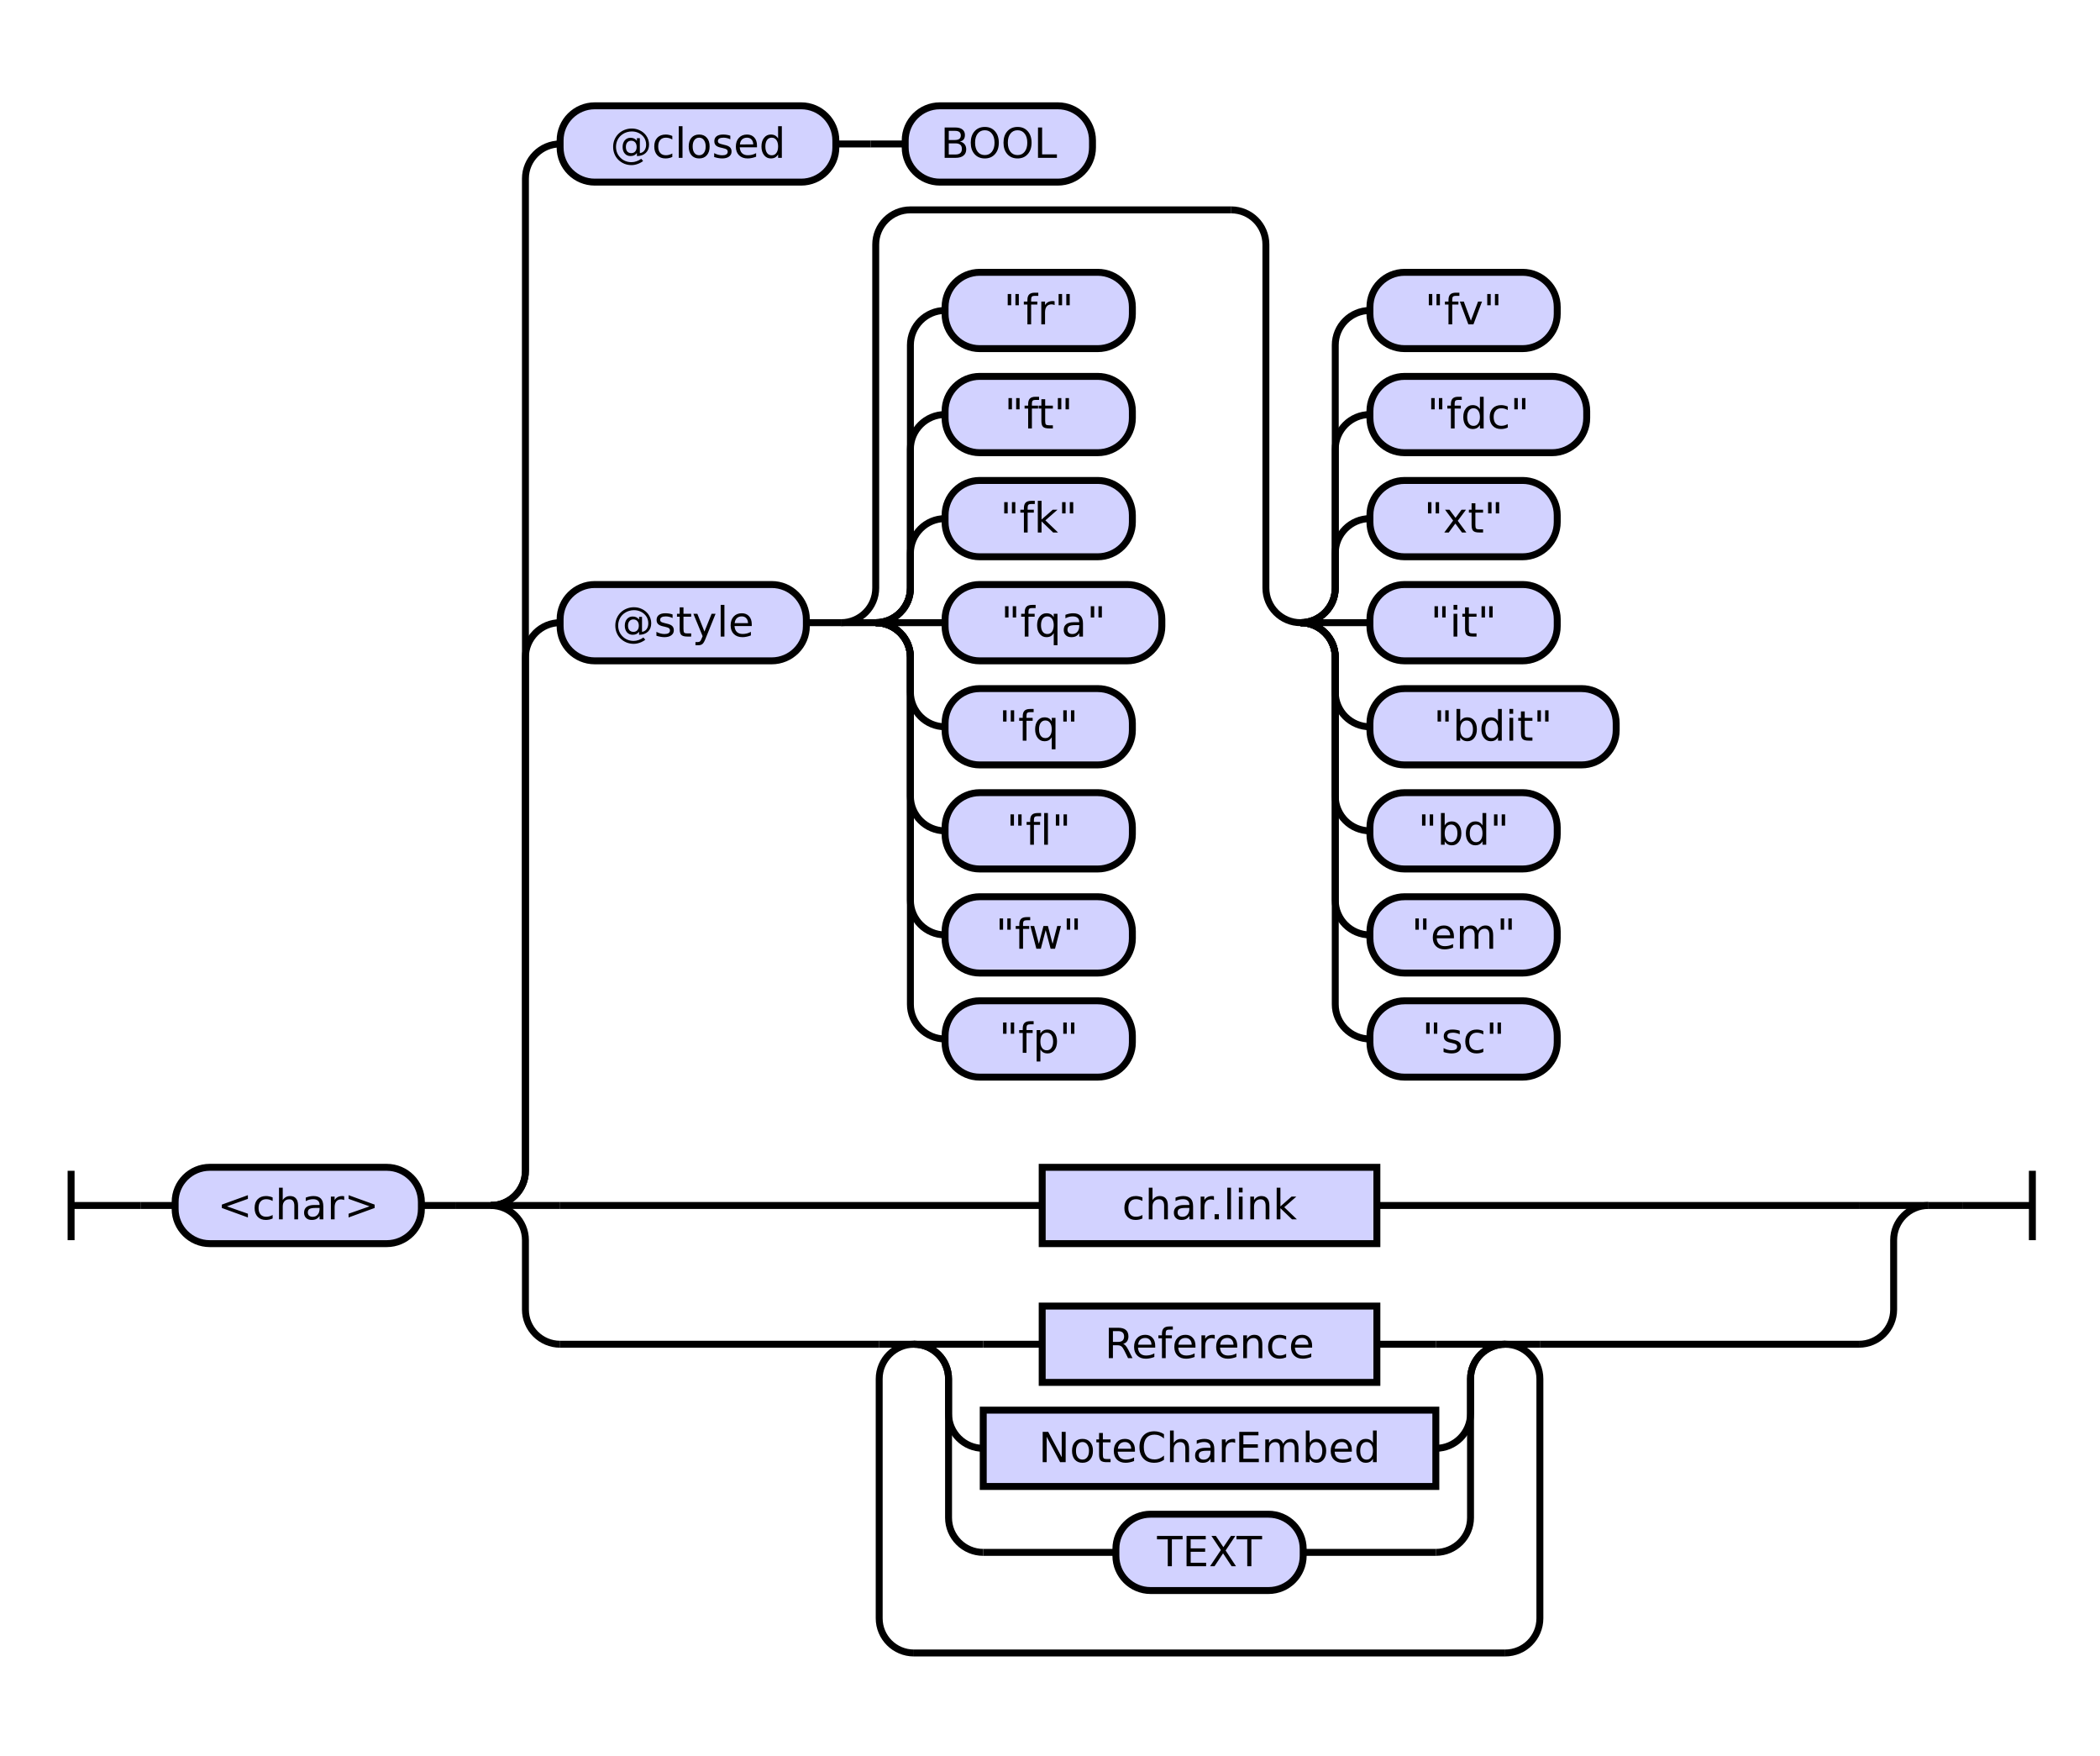
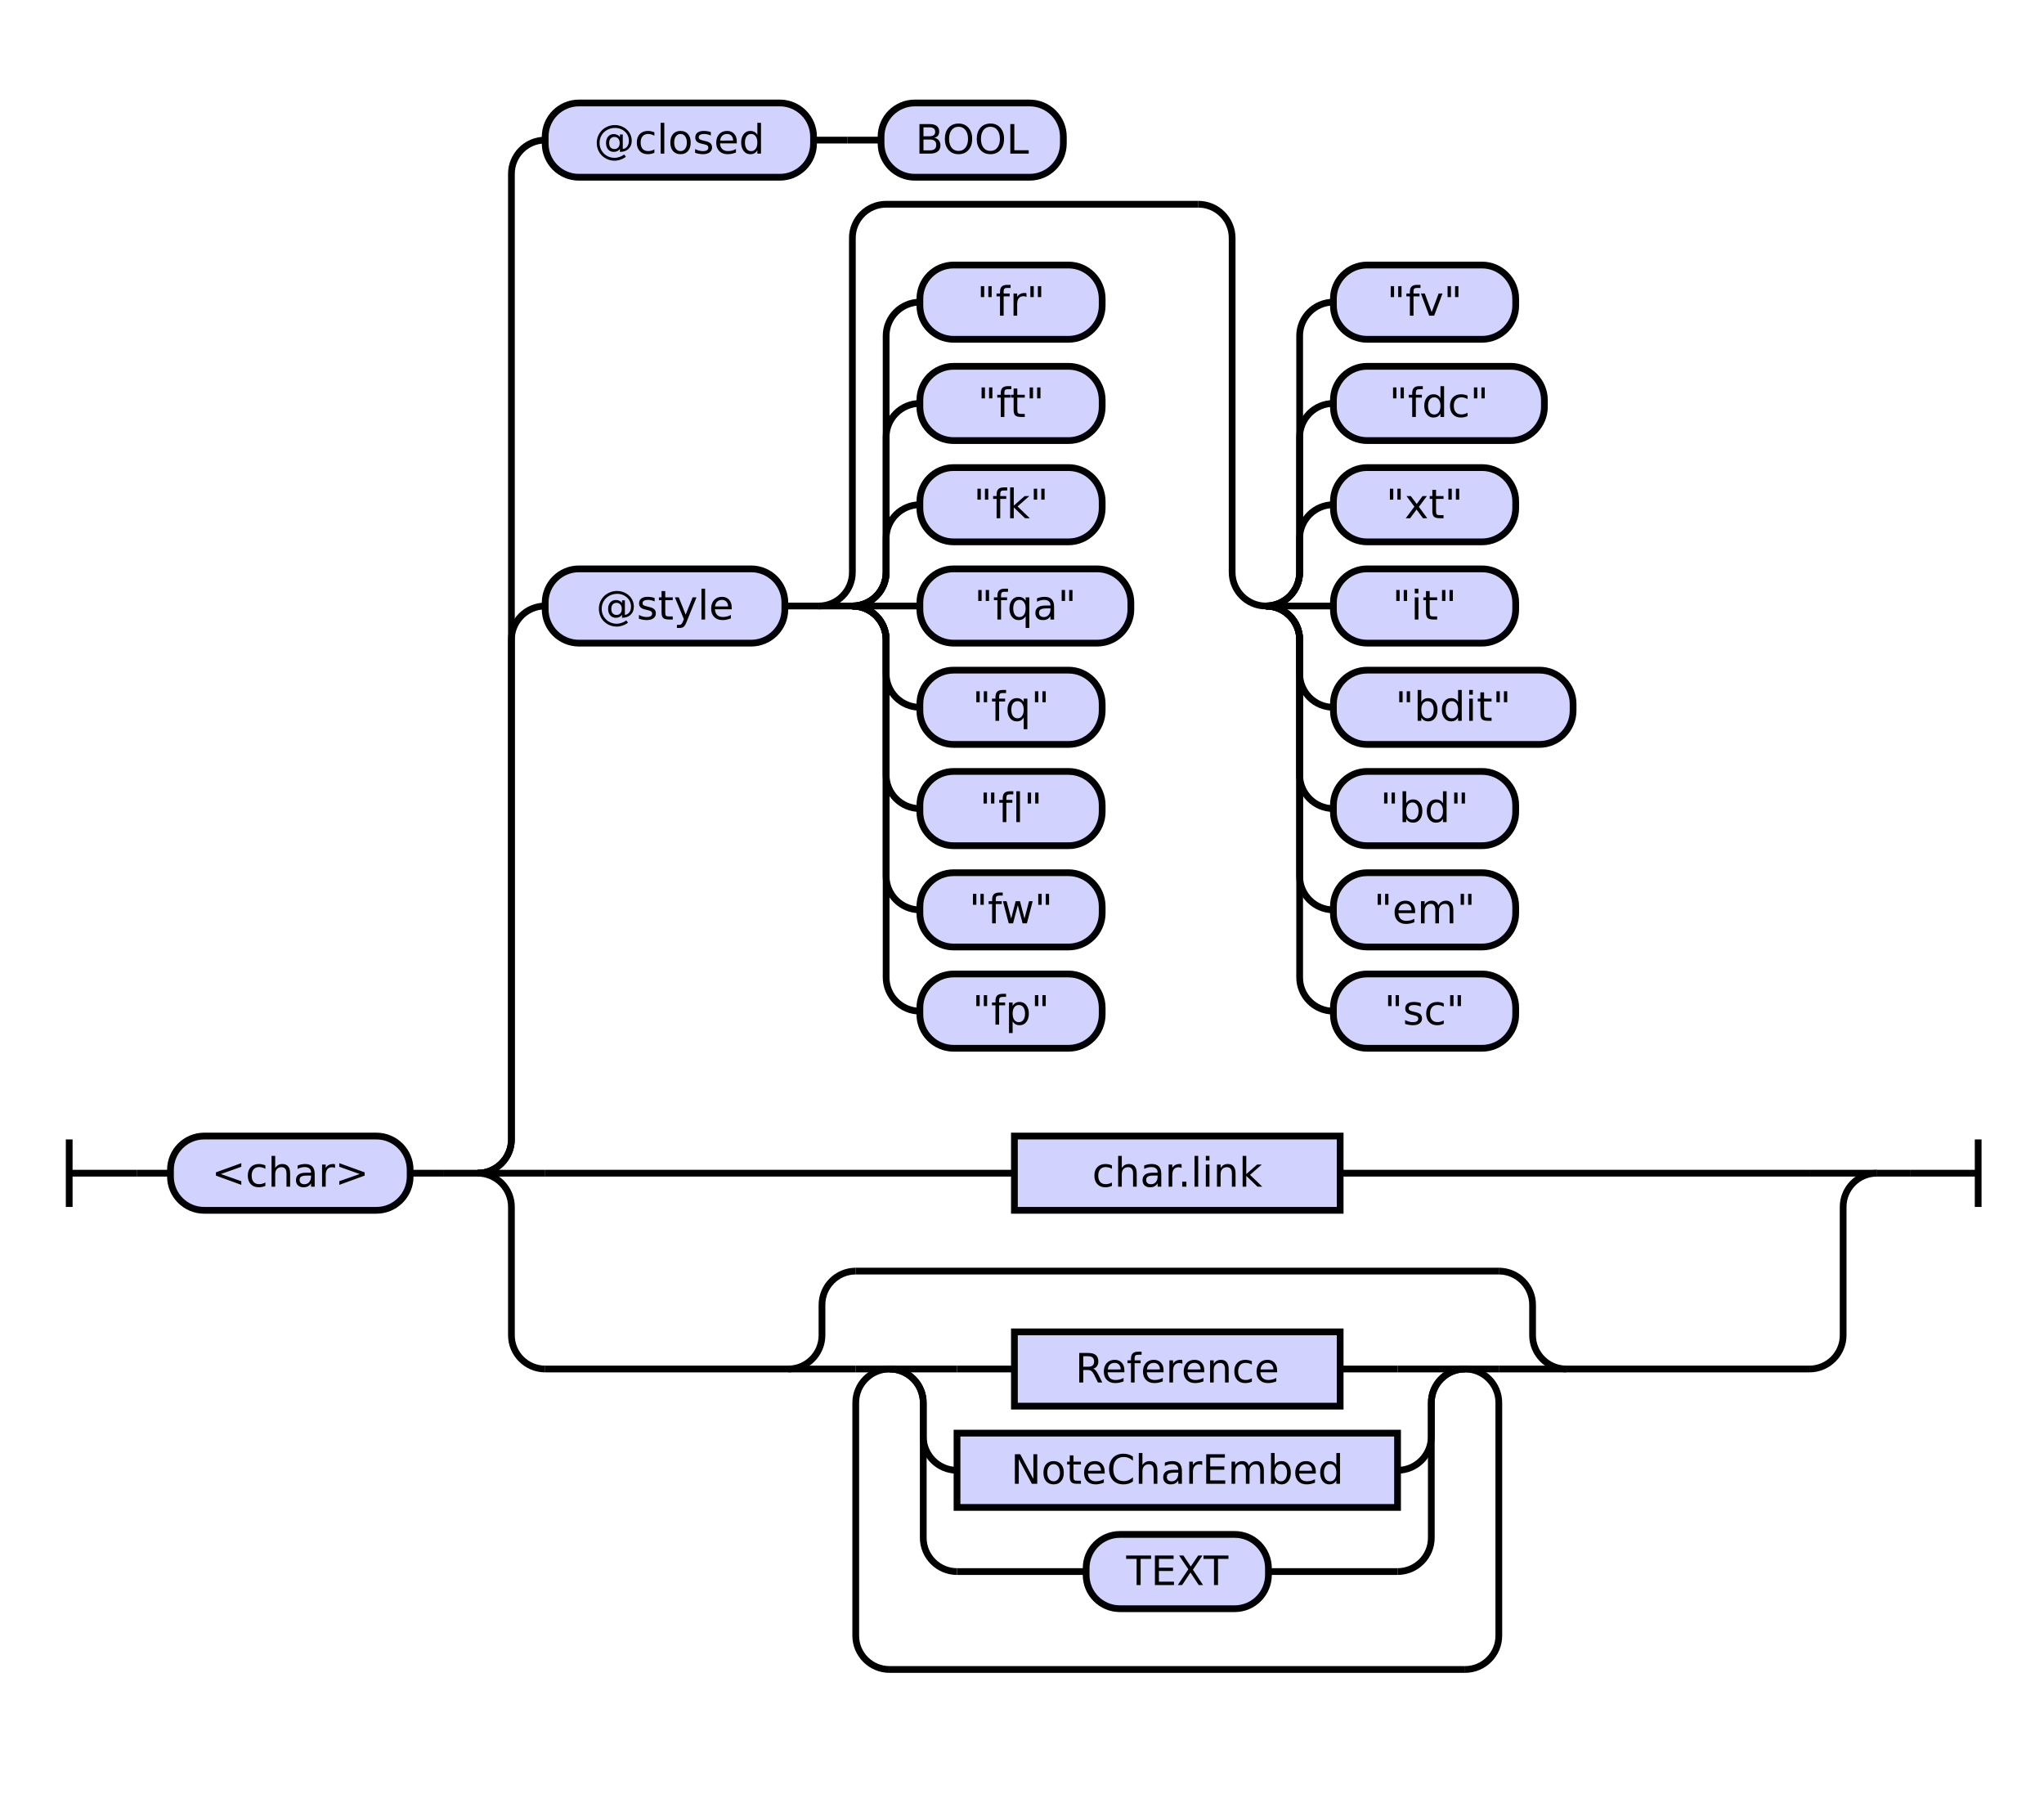
- <svg xmlns="http://www.w3.org/2000/svg" class="railroad-diagram" height="506" viewBox="0 0 605.5 506" width="605.5">
+ <svg xmlns="http://www.w3.org/2000/svg" class="railroad-diagram" height="534" viewBox="0 0 605.5 534" width="605.5">
  <g transform="translate(.5 .5)">
    <style>/*  */

    svg.railroad-diagram {
        background-color:hsl(30,20%,95%);
    }
    svg.railroad-diagram path {
        stroke-width: 2;
        stroke: black;
        fill: none;
    }
    svg.railroad-diagram text {
        font-size: 12px;
        text-anchor: middle;
        font-family: DejaVu Sans;
    }
    svg.railroad-diagram text.label {
        text-anchor:start;
    }
    svg.railroad-diagram text.comment {
        font-family: DejaVu Sans;
        font-size: 14px;
    }
    svg.railroad-diagram rect{
        stroke-width: 2;
        stroke:black;
        fill: rgb(210, 210, 255);
    }
    svg.railroad-diagram rect.group-box {
        stroke: gray;
        stroke-dasharray: 10 5;
        fill: none;
    }
    .terminal {
        font-family: DejaVu Sans;
    }

/*  */
</style>
    <g>
      <path d="M 20 337 v 20 m 0 -10 h 20" />
    </g>
    <path d="M 40 347 h 10" />
    <g>
      <path d="M 50 347 h 0.0" />
      <path d="M 555.5 347 h 0.0" />
      <g>
        <path d="M 50.0 347 h 0.0" />
        <path d="M 555.5 347 h 0.0" />
        <g class="terminal ">
          <path d="M 50.0 347 h 0.0" />
          <path d="M 121.0 347 h 0.0" />
          <rect height="22" rx="10" ry="10" width="71.0" x="50.0" y="336" />
          <text x="85.5" y="351">&lt;char&gt;</text>
        </g>
        <path d="M 121.0 347 h 10" />
        <path d="M 131.0 347 h 10" />
        <g>
          <path d="M 141.0 347 h 0.0" />
          <path d="M 555.5 347 h 0.0" />
          <path d="M 141.0 347 a 10 10 0 0 0 10 -10 v -148 a 10 10 0 0 1 10 -10" />
          <g>
            <path d="M 161.0 179 h 0.0" />
            <path d="M 535.5 179 h 0.0" />
            <g class="terminal ">
              <path d="M 161.0 179 h 0.0" />
              <path d="M 232.0 179 h 0.0" />
              <rect height="22" rx="10" ry="10" width="71.0" x="161.0" y="168" />
              <text x="196.5" y="183">@style</text>
            </g>
            <path d="M 232.0 179 h 10" />
            <g>
              <path d="M 242.0 179 h 0.0" />
              <path d="M 535.5 179 h 0.0" />
              <path d="M 242.0 179 a 10 10 0 0 0 10 -10 v -99 a 10 10 0 0 1 10 -10 h 92.5" />
              <path d="M 242.0 179 h 10" />
              <g>
                <path d="M 252.0 179 h 0.0" />
                <path d="M 252.0 179 a 10 10 0 0 0 10 -10 v -10 a 10 10 0 0 1 10 -10" />
                <g class="terminal ">
                  <path d="M 272.0 149 h 0.0" />
                  <path d="M 326.0 149 h 0.0" />
                  <rect height="22" rx="10" ry="10" width="54.0" x="272.0" y="138" />
                  <text x="299.0" y="153">"fk"</text>
                </g>
                <path d="M 252.0 179 a 10 10 0 0 0 10 -10 v -40 a 10 10 0 0 1 10 -10" />
                <g class="terminal ">
                  <path d="M 272.0 119 h 0.0" />
                  <path d="M 326.0 119 h 0.0" />
                  <rect height="22" rx="10" ry="10" width="54.0" x="272.0" y="108" />
                  <text x="299.0" y="123">"ft"</text>
                </g>
                <path d="M 252.0 179 a 10 10 0 0 0 10 -10 v -70 a 10 10 0 0 1 10 -10" />
                <g class="terminal ">
                  <path d="M 272.0 89 h 0.0" />
                  <path d="M 326.0 89 h 0.0" />
                  <rect height="22" rx="10" ry="10" width="54.0" x="272.0" y="78" />
                  <text x="299.0" y="93">"fr"</text>
                </g>
                <path d="M 252.0 179 h 20" />
                <g class="terminal ">
                  <path d="M 272.0 179 h 0.0" />
                  <path d="M 334.5 179 h 0.0" />
                  <rect height="22" rx="10" ry="10" width="62.5" x="272.0" y="168" />
                  <text x="303.25" y="183">"fqa"</text>
                </g>
                <path d="M 252.0 179 a 10 10 0 0 1 10 10 v 10 a 10 10 0 0 0 10 10" />
                <g class="terminal ">
                  <path d="M 272.0 209 h 0.0" />
                  <path d="M 326.0 209 h 0.0" />
                  <rect height="22" rx="10" ry="10" width="54.0" x="272.0" y="198" />
                  <text x="299.0" y="213">"fq"</text>
                </g>
                <path d="M 252.0 179 a 10 10 0 0 1 10 10 v 40 a 10 10 0 0 0 10 10" />
                <g class="terminal ">
                  <path d="M 272.0 239 h 0.0" />
                  <path d="M 326.0 239 h 0.0" />
                  <rect height="22" rx="10" ry="10" width="54.0" x="272.0" y="228" />
                  <text x="299.0" y="243">"fl"</text>
                </g>
                <path d="M 252.0 179 a 10 10 0 0 1 10 10 v 70 a 10 10 0 0 0 10 10" />
                <g class="terminal ">
                  <path d="M 272.0 269 h 0.0" />
                  <path d="M 326.0 269 h 0.0" />
                  <rect height="22" rx="10" ry="10" width="54.0" x="272.0" y="258" />
                  <text x="299.0" y="273">"fw"</text>
                </g>
                <path d="M 252.0 179 a 10 10 0 0 1 10 10 v 100 a 10 10 0 0 0 10 10" />
                <g class="terminal ">
                  <path d="M 272.0 299 h 0.0" />
                  <path d="M 326.0 299 h 0.0" />
                  <rect height="22" rx="10" ry="10" width="54.0" x="272.0" y="288" />
                  <text x="299.0" y="303">"fp"</text>
                </g>
              </g>
              <path d="M 354.5 60 a 10 10 0 0 1 10 10 v 99 a 10 10 0 0 0 10 10" />
              <g>
                <path d="M 374.5 179 h 0.0" />
                <path d="M 374.5 179 a 10 10 0 0 0 10 -10 v -10 a 10 10 0 0 1 10 -10" />
                <g class="terminal ">
                  <path d="M 394.5 149 h 0.0" />
                  <path d="M 448.5 149 h 0.0" />
                  <rect height="22" rx="10" ry="10" width="54.0" x="394.5" y="138" />
                  <text x="421.5" y="153">"xt"</text>
                </g>
                <path d="M 374.5 179 a 10 10 0 0 0 10 -10 v -40 a 10 10 0 0 1 10 -10" />
                <g class="terminal ">
                  <path d="M 394.5 119 h 0.0" />
                  <path d="M 457.0 119 h 0.0" />
                  <rect height="22" rx="10" ry="10" width="62.5" x="394.5" y="108" />
                  <text x="425.75" y="123">"fdc"</text>
                </g>
                <path d="M 374.5 179 a 10 10 0 0 0 10 -10 v -70 a 10 10 0 0 1 10 -10" />
                <g class="terminal ">
                  <path d="M 394.5 89 h 0.0" />
                  <path d="M 448.5 89 h 0.0" />
                  <rect height="22" rx="10" ry="10" width="54.0" x="394.5" y="78" />
                  <text x="421.5" y="93">"fv"</text>
                </g>
                <path d="M 374.5 179 h 20" />
                <g class="terminal ">
                  <path d="M 394.5 179 h 0.0" />
                  <path d="M 448.5 179 h 0.0" />
                  <rect height="22" rx="10" ry="10" width="54.0" x="394.5" y="168" />
                  <text x="421.5" y="183">"it"</text>
                </g>
                <path d="M 374.5 179 a 10 10 0 0 1 10 10 v 10 a 10 10 0 0 0 10 10" />
                <g class="terminal ">
                  <path d="M 394.5 209 h 0.0" />
                  <path d="M 465.5 209 h 0.0" />
                  <rect height="22" rx="10" ry="10" width="71.0" x="394.5" y="198" />
                  <text x="430.0" y="213">"bdit"</text>
                </g>
                <path d="M 374.5 179 a 10 10 0 0 1 10 10 v 40 a 10 10 0 0 0 10 10" />
                <g class="terminal ">
                  <path d="M 394.5 239 h 0.0" />
                  <path d="M 448.5 239 h 0.0" />
                  <rect height="22" rx="10" ry="10" width="54.0" x="394.5" y="228" />
                  <text x="421.5" y="243">"bd"</text>
                </g>
                <path d="M 374.5 179 a 10 10 0 0 1 10 10 v 70 a 10 10 0 0 0 10 10" />
                <g class="terminal ">
                  <path d="M 394.5 269 h 0.0" />
                  <path d="M 448.5 269 h 0.0" />
                  <rect height="22" rx="10" ry="10" width="54.0" x="394.5" y="258" />
                  <text x="421.5" y="273">"em"</text>
                </g>
                <path d="M 374.5 179 a 10 10 0 0 1 10 10 v 100 a 10 10 0 0 0 10 10" />
                <g class="terminal ">
                  <path d="M 394.5 299 h 0.0" />
                  <path d="M 448.5 299 h 0.0" />
                  <rect height="22" rx="10" ry="10" width="54.0" x="394.5" y="288" />
                  <text x="421.5" y="303">"sc"</text>
                </g>
              </g>
            </g>
          </g>
          <path d="M 141.0 347 a 10 10 0 0 0 10 -10 v -286 a 10 10 0 0 1 10 -10" />
          <g>
            <path d="M 161.0 41 h 0.0" />
            <path d="M 314.5 41 h 0.0" />
            <g class="terminal ">
              <path d="M 161.0 41 h 0.0" />
              <path d="M 240.5 41 h 0.0" />
              <rect height="22" rx="10" ry="10" width="79.5" x="161.0" y="30" />
              <text x="200.75" y="45">@closed</text>
            </g>
            <path d="M 240.5 41 h 10" />
            <path d="M 250.5 41 h 10" />
            <g class="terminal ">
              <path d="M 260.5 41 h 0.0" />
              <path d="M 314.5 41 h 0.0" />
              <rect height="22" rx="10" ry="10" width="54.0" x="260.5" y="30" />
              <text x="287.5" y="45">BOOL</text>
            </g>
          </g>
          <path d="M 141.0 347 h 20" />
          <g class="non-terminal ">
            <path d="M 161.0 347 h 139.0" />
            <path d="M 396.5 347 h 139.0" />
            <rect height="22" width="96.5" x="300.0" y="336" />
            <text x="348.25" y="351">char.link</text>
          </g>
          <path d="M 535.5 347 h 20" />
-           <path d="M 141.0 347 a 10 10 0 0 1 10 10 v 20 a 10 10 0 0 0 10 10" />
+           <path d="M 141.0 347 a 10 10 0 0 1 10 10 v 38 a 10 10 0 0 0 10 10" />
          <g>
-             <path d="M 161.0 387 h 92.0" />
-             <path d="M 443.5 387 h 92.0" />
-             <path d="M 253.0 387 h 10" />
+             <path d="M 161.0 405 h 72.0" />
+             <path d="M 463.5 405 h 72.0" />
+             <path d="M 233.0 405 a 10 10 0 0 0 10 -10 v -9 a 10 10 0 0 1 10 -10" />
            <g>
-               <path d="M 263.0 387 h 0.0" />
-               <path d="M 433.5 387 h 0.0" />
-               <path d="M 263.0 387 h 20" />
-               <g class="non-terminal ">
-                 <path d="M 283.0 387 h 17.0" />
-                 <path d="M 396.5 387 h 17.0" />
-                 <rect height="22" width="96.5" x="300.0" y="376" />
-                 <text x="348.25" y="391">Reference</text>
-               </g>
-               <path d="M 413.5 387 h 20" />
-               <path d="M 263.0 387 a 10 10 0 0 1 10 10 v 10 a 10 10 0 0 0 10 10" />
-               <g class="non-terminal ">
-                 <path d="M 283.0 417 h 0.0" />
-                 <path d="M 413.5 417 h 0.0" />
-                 <rect height="22" width="130.5" x="283.0" y="406" />
-                 <text x="348.25" y="421">NoteCharEmbed</text>
-               </g>
-               <path d="M 413.5 417 a 10 10 0 0 0 10 -10 v -10 a 10 10 0 0 1 10 -10" />
-               <path d="M 263.0 387 a 10 10 0 0 1 10 10 v 40 a 10 10 0 0 0 10 10" />
-               <g class="terminal ">
-                 <path d="M 283.0 447 h 38.25" />
-                 <path d="M 375.25 447 h 38.25" />
-                 <rect height="22" rx="10" ry="10" width="54.0" x="321.25" y="436" />
-                 <text x="348.25" y="451">TEXT</text>
-               </g>
-               <path d="M 413.5 447 a 10 10 0 0 0 10 -10 v -40 a 10 10 0 0 1 10 -10" />
-             </g>
-             <path d="M 433.5 387 h 10" />
-             <path d="M 263.0 387 a 10 10 0 0 0 -10 10 v 69 a 10 10 0 0 0 10 10" />
+               <path d="M 253.0 376 h 190.5" />
+             </g>
+             <path d="M 443.5 376 a 10 10 0 0 1 10 10 v 9 a 10 10 0 0 0 10 10" />
+             <path d="M 233.0 405 h 20" />
            <g>
-               <path d="M 263.0 476 h 170.5" />
-             </g>
-             <path d="M 433.5 476 a 10 10 0 0 0 10 -10 v -69 a 10 10 0 0 0 -10 -10" />
-           </g>
-           <path d="M 535.5 387 a 10 10 0 0 0 10 -10 v -20 a 10 10 0 0 1 10 -10" />
+               <path d="M 253.0 405 h 0.0" />
+               <path d="M 443.5 405 h 0.0" />
+               <path d="M 253.0 405 h 10" />
+               <g>
+                 <path d="M 263.0 405 h 0.0" />
+                 <path d="M 433.5 405 h 0.0" />
+                 <path d="M 263.0 405 h 20" />
+                 <g class="non-terminal ">
+                   <path d="M 283.0 405 h 17.0" />
+                   <path d="M 396.5 405 h 17.0" />
+                   <rect height="22" width="96.5" x="300.0" y="394" />
+                   <text x="348.25" y="409">Reference</text>
+                 </g>
+                 <path d="M 413.5 405 h 20" />
+                 <path d="M 263.0 405 a 10 10 0 0 1 10 10 v 10 a 10 10 0 0 0 10 10" />
+                 <g class="non-terminal ">
+                   <path d="M 283.0 435 h 0.0" />
+                   <path d="M 413.5 435 h 0.0" />
+                   <rect height="22" width="130.5" x="283.0" y="424" />
+                   <text x="348.25" y="439">NoteCharEmbed</text>
+                 </g>
+                 <path d="M 413.5 435 a 10 10 0 0 0 10 -10 v -10 a 10 10 0 0 1 10 -10" />
+                 <path d="M 263.0 405 a 10 10 0 0 1 10 10 v 40 a 10 10 0 0 0 10 10" />
+                 <g class="terminal ">
+                   <path d="M 283.0 465 h 38.25" />
+                   <path d="M 375.25 465 h 38.25" />
+                   <rect height="22" rx="10" ry="10" width="54.0" x="321.25" y="454" />
+                   <text x="348.25" y="469">TEXT</text>
+                 </g>
+                 <path d="M 413.5 465 a 10 10 0 0 0 10 -10 v -40 a 10 10 0 0 1 10 -10" />
+               </g>
+               <path d="M 433.5 405 h 10" />
+               <path d="M 263.0 405 a 10 10 0 0 0 -10 10 v 69 a 10 10 0 0 0 10 10" />
+               <g>
+                 <path d="M 263.0 494 h 170.5" />
+               </g>
+               <path d="M 433.5 494 a 10 10 0 0 0 10 -10 v -69 a 10 10 0 0 0 -10 -10" />
+             </g>
+             <path d="M 443.5 405 h 20" />
+           </g>
+           <path d="M 535.5 405 a 10 10 0 0 0 10 -10 v -38 a 10 10 0 0 1 10 -10" />
        </g>
      </g>
    </g>
    <path d="M 555.5 347 h 10" />
    <path d="M 565.5 347 h 20 m 0 -10 v 20" />
  </g>
</svg>
